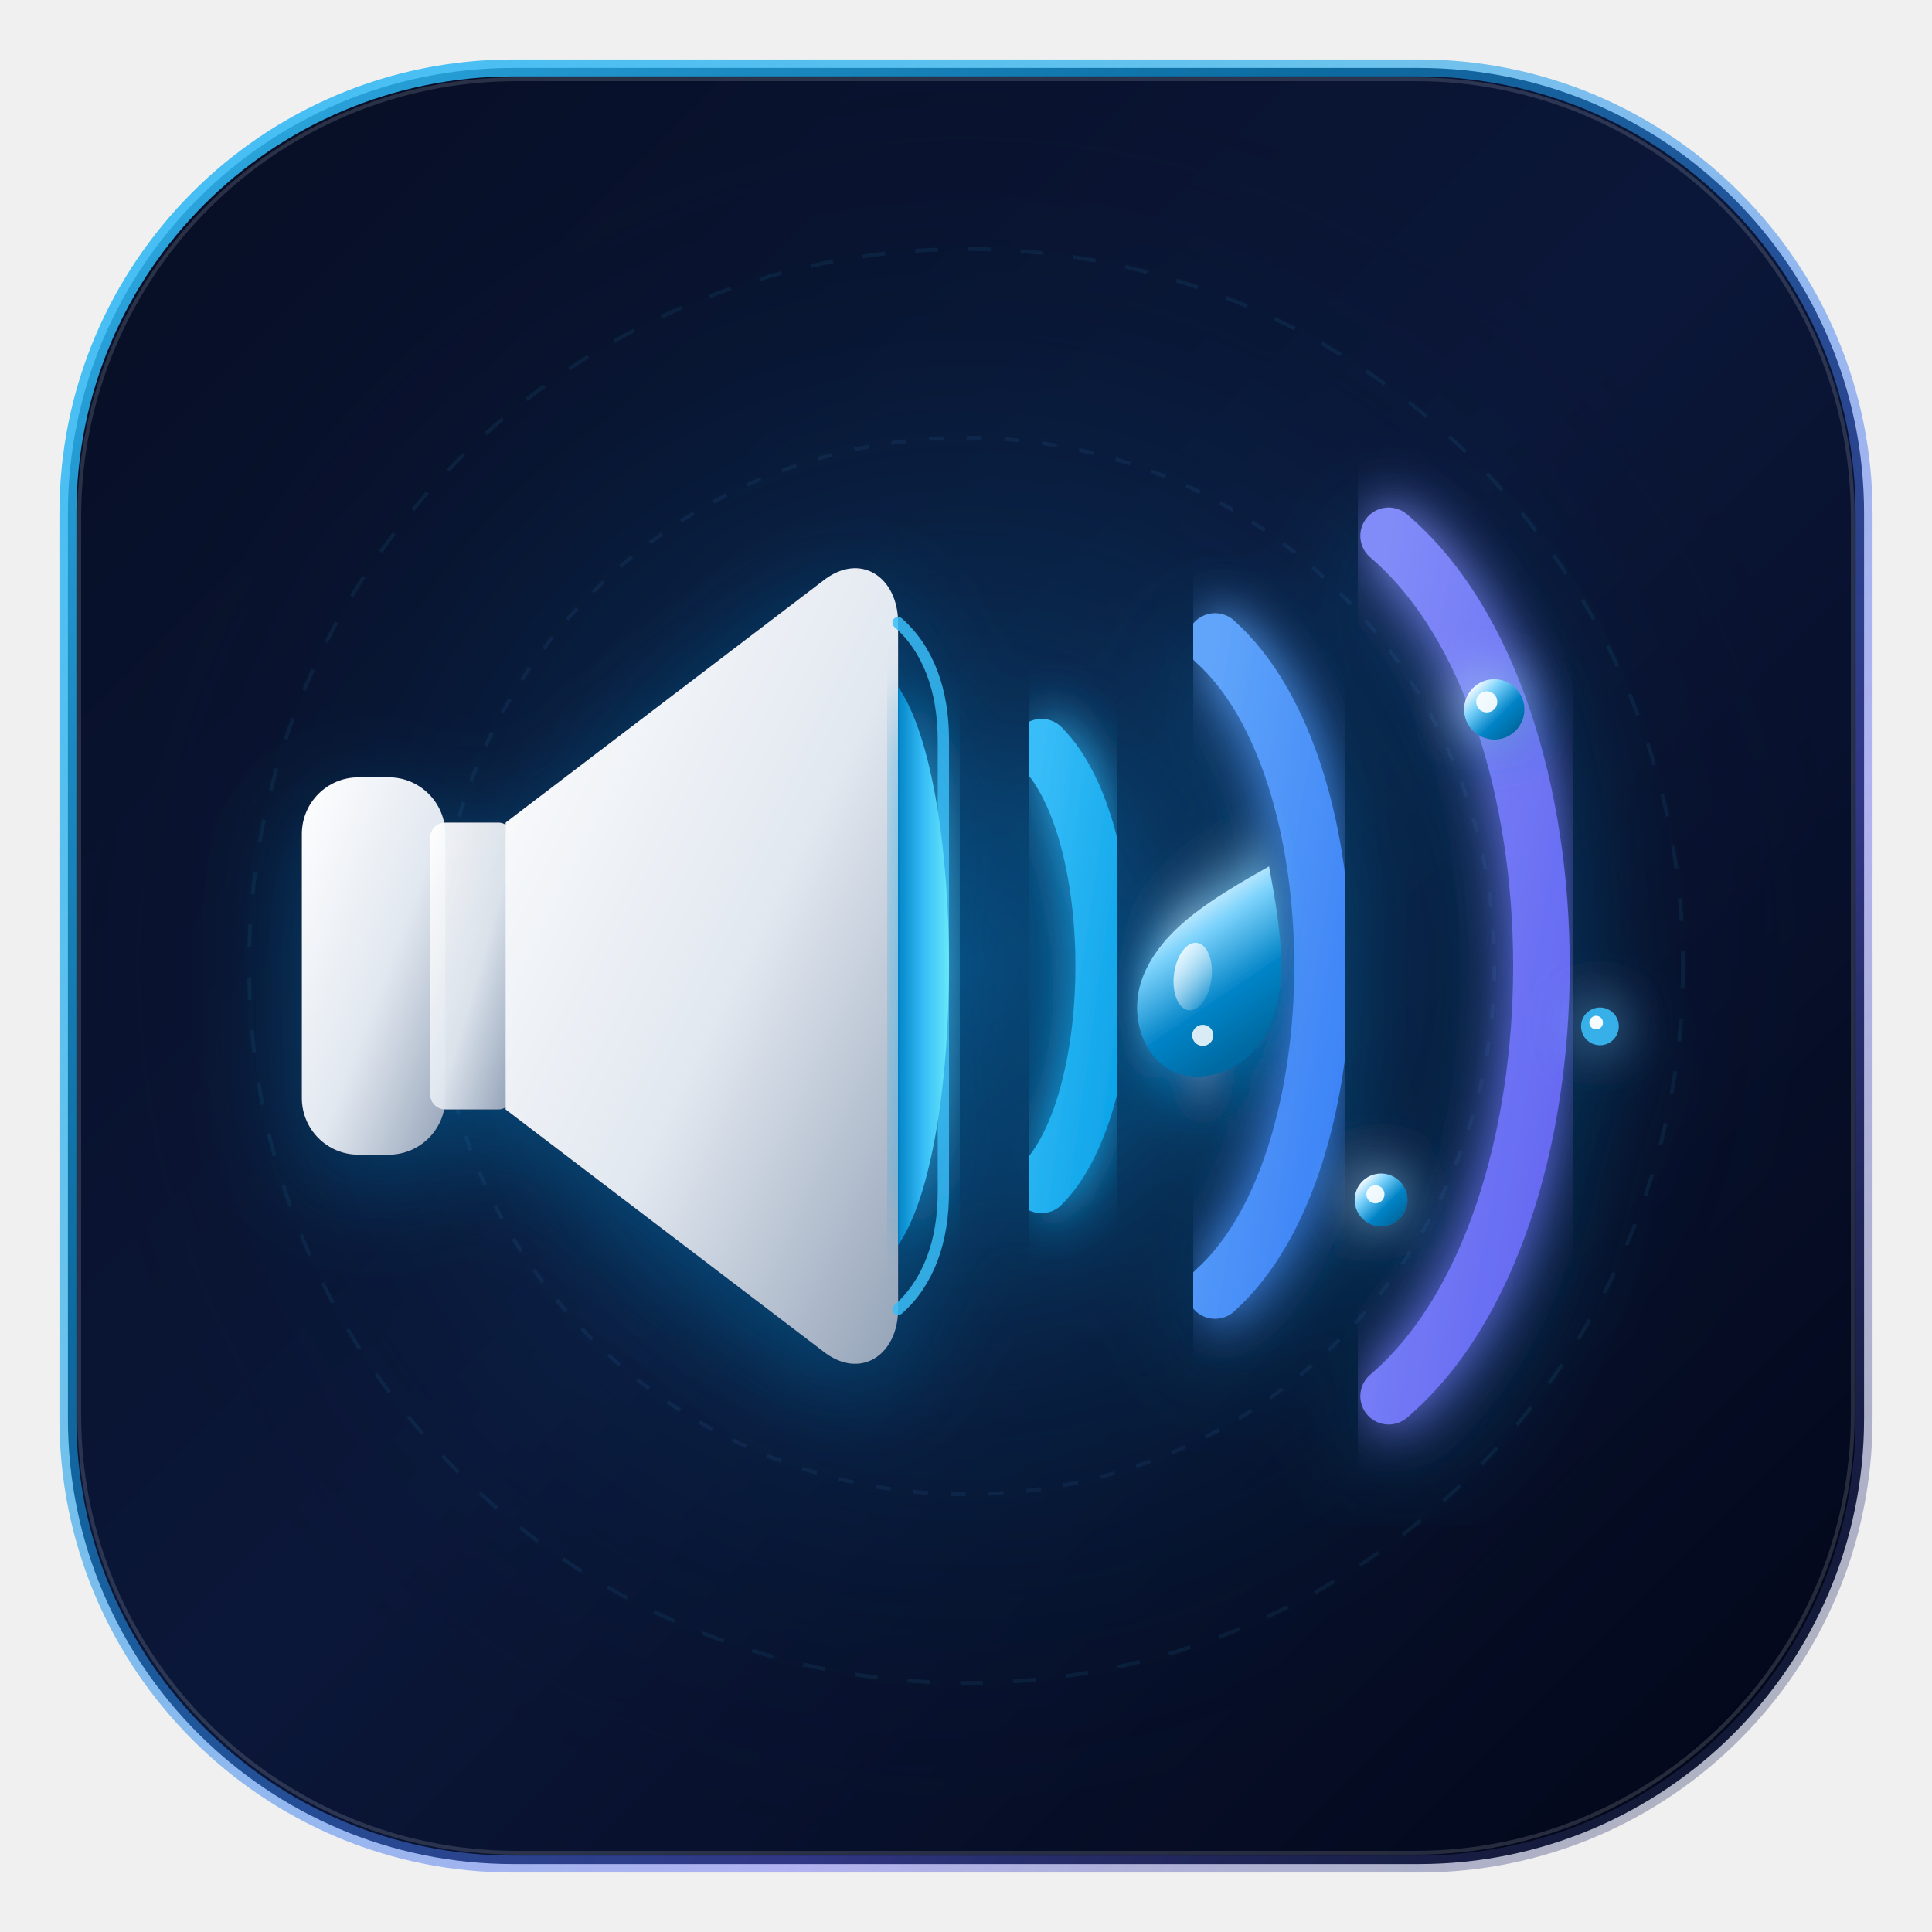
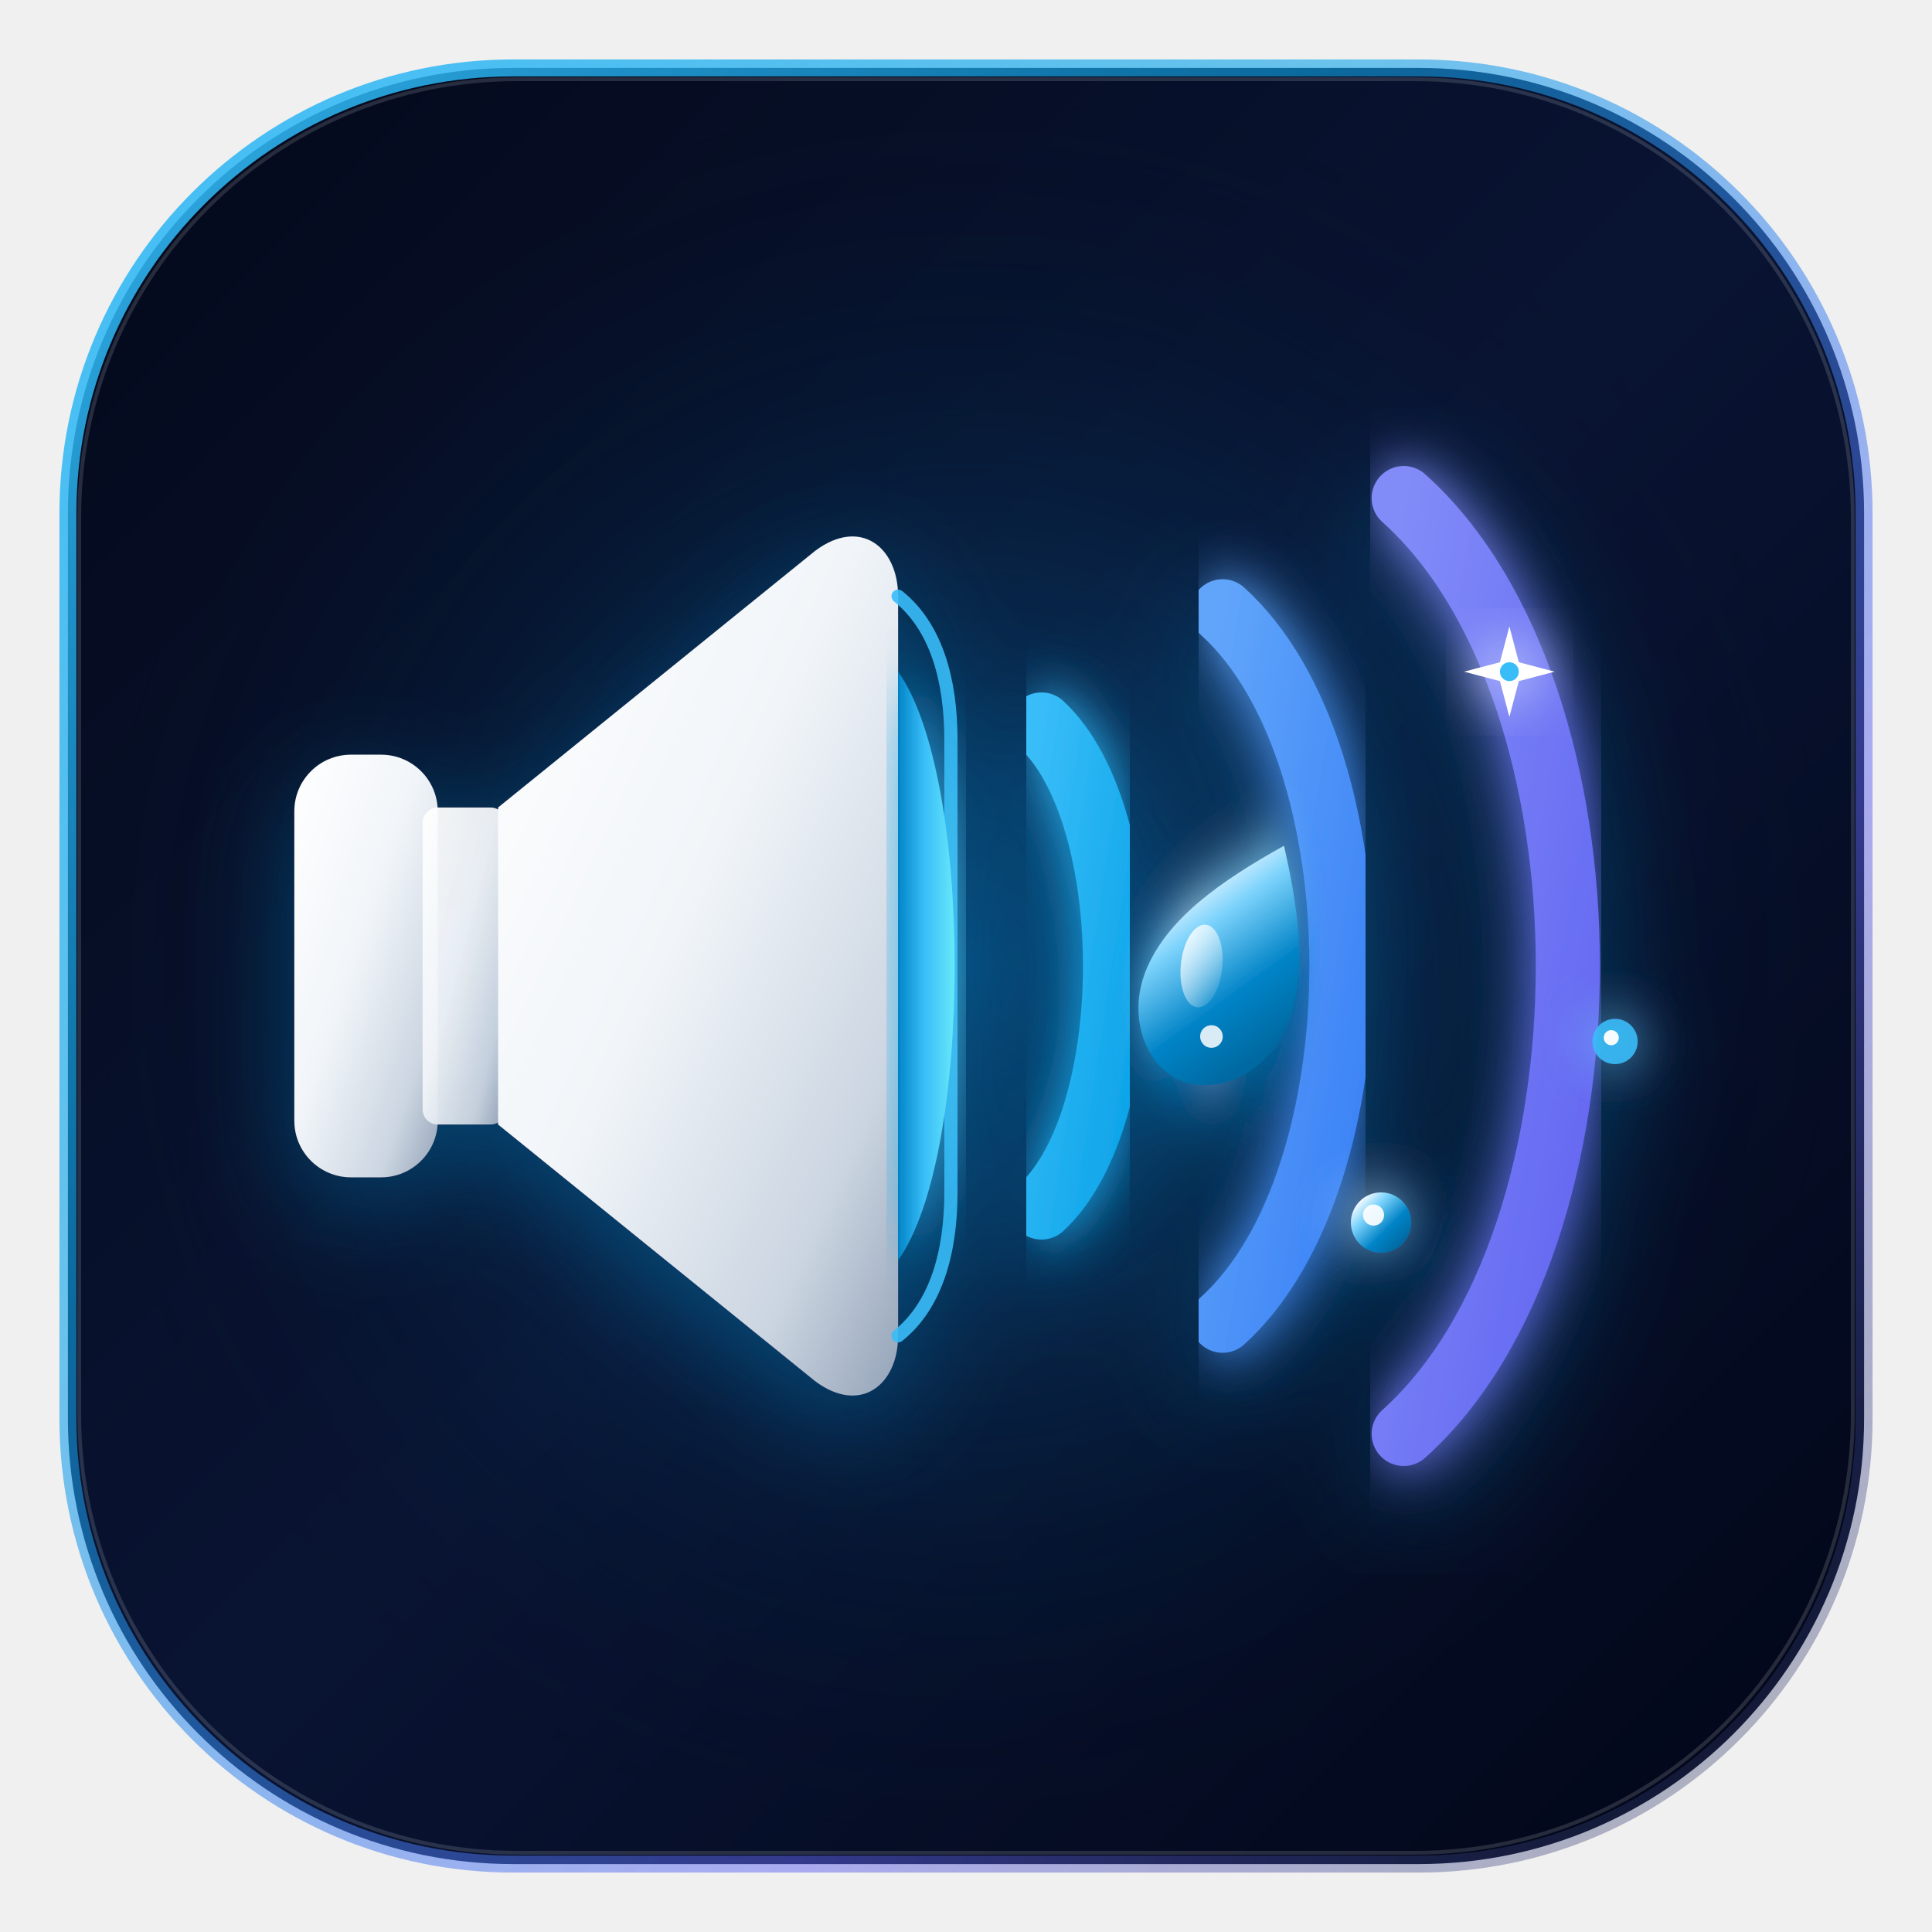
<svg xmlns="http://www.w3.org/2000/svg" viewBox="0 0 512 512" width="512" height="512">
  <defs>
    <linearGradient id="bgGradient" x1="0%" y1="0%" x2="100%" y2="100%">
-       <stop offset="0%" stop-color="#070e24" />
-       <stop offset="50%" stop-color="#0b1739" />
+       <stop offset="0%" stop-color="#04091a" />
+       <stop offset="50%" stop-color="#091433" />
      <stop offset="100%" stop-color="#020617" />
    </linearGradient>
    <linearGradient id="borderGlow" x1="0%" y1="0%" x2="100%" y2="100%">
      <stop offset="0%" stop-color="#38bdf8" stop-opacity="0.95" />
      <stop offset="35%" stop-color="#0ea5e9" stop-opacity="0.6" />
-       <stop offset="70%" stop-color="#6366f1" stop-opacity="0.45" />
+       <stop offset="70%" stop-color="#6366f1" stop-opacity="0.5" />
      <stop offset="100%" stop-color="#1e293b" stop-opacity="0.3" />
    </linearGradient>
    <radialGradient id="centerAcousticGlow" cx="50%" cy="50%" r="50%">
-       <stop offset="0%" stop-color="#0284c7" stop-opacity="0.4" />
-       <stop offset="45%" stop-color="#0369a1" stop-opacity="0.16" />
+       <stop offset="0%" stop-color="#0284c7" stop-opacity="0.42" />
+       <stop offset="45%" stop-color="#0369a1" stop-opacity="0.18" />
      <stop offset="100%" stop-color="#020617" stop-opacity="0" />
    </radialGradient>
    <linearGradient id="speakerBodyGrad" x1="0%" y1="0%" x2="100%" y2="100%">
      <stop offset="0%" stop-color="#ffffff" />
-       <stop offset="55%" stop-color="#e2e8f0" />
+       <stop offset="45%" stop-color="#f1f5f9" />
+       <stop offset="80%" stop-color="#cbd5e1" />
      <stop offset="100%" stop-color="#94a3b8" />
    </linearGradient>
    <linearGradient id="diaphragmGrad" x1="0%" y1="0%" x2="100%" y2="0%">
      <stop offset="0%" stop-color="#0284c7" />
-       <stop offset="50%" stop-color="#38bdf8" />
+       <stop offset="45%" stop-color="#38bdf8" />
      <stop offset="100%" stop-color="#67e8f9" />
    </linearGradient>
    <linearGradient id="wave1Grad" x1="0%" y1="0%" x2="100%" y2="100%">
      <stop offset="0%" stop-color="#38bdf8" />
      <stop offset="100%" stop-color="#0ea5e9" />
    </linearGradient>
    <linearGradient id="wave2Grad" x1="0%" y1="0%" x2="100%" y2="100%">
      <stop offset="0%" stop-color="#60a5fa" />
      <stop offset="100%" stop-color="#3b82f6" />
    </linearGradient>
    <linearGradient id="wave3Grad" x1="0%" y1="0%" x2="100%" y2="100%">
      <stop offset="0%" stop-color="#818cf8" />
      <stop offset="100%" stop-color="#6366f1" />
    </linearGradient>
    <linearGradient id="waterDropGrad" x1="15%" y1="15%" x2="85%" y2="85%">
      <stop offset="0%" stop-color="#f0f9ff" />
      <stop offset="25%" stop-color="#7dd3fc" />
      <stop offset="65%" stop-color="#0284c7" />
      <stop offset="100%" stop-color="#0369a1" />
    </linearGradient>
    <linearGradient id="dropSpecGrad" x1="0%" y1="0%" x2="100%" y2="100%">
      <stop offset="0%" stop-color="#ffffff" stop-opacity="0.95" />
      <stop offset="100%" stop-color="#ffffff" stop-opacity="0" />
    </linearGradient>
    <filter id="neonAura" x="-20%" y="-20%" width="140%" height="140%">
      <feGaussianBlur stdDeviation="7" result="blur" />
      <feComposite in="SourceGraphic" in2="blur" operator="over" />
    </filter>
    <filter id="chassisShadow" x="-15%" y="-15%" width="130%" height="130%">
      <feDropShadow dx="0" dy="8" stdDeviation="14" flood-color="#0284c7" flood-opacity="0.4" />
    </filter>
  </defs>
  <rect x="18" y="18" width="476" height="476" rx="118" fill="url(#bgGradient)" />
  <rect x="18" y="18" width="476" height="476" rx="118" fill="url(#centerAcousticGlow)" />
-   <circle cx="256" cy="256" r="190" fill="none" stroke="#38bdf8" stroke-width="1" stroke-opacity="0.08" stroke-dasharray="6 8" />
-   <circle cx="256" cy="256" r="140" fill="none" stroke="#60a5fa" stroke-width="1" stroke-opacity="0.08" stroke-dasharray="4 6" />
  <rect x="18" y="18" width="476" height="476" rx="118" fill="none" stroke="url(#borderGlow)" stroke-width="4.5" />
  <rect x="21" y="21" width="470" height="470" rx="116" fill="none" stroke="#ffffff" stroke-width="1" stroke-opacity="0.14" />
  <g filter="url(#chassisShadow)">
-     <rect x="80" y="206" width="38" height="100" rx="15" fill="url(#speakerBodyGrad)" />
-     <rect x="114" y="218" width="22" height="76" rx="4" fill="url(#speakerBodyGrad)" opacity="0.95" />
-     <path d="M134,218 L218,154 C228,146 238,153 238,165 L238,347 C238,359 228,366 218,358 L134,294 Z" fill="url(#speakerBodyGrad)" />
-     <path d="M238,165 C246,172 250,183 250,196 L250,316 C250,329 246,340 238,347" fill="none" stroke="#38bdf8" stroke-width="3" stroke-linecap="round" opacity="0.85" />
-     <path d="M238,182 C256,208 256,304 238,330 Z" fill="url(#diaphragmGrad)" filter="url(#neonAura)" />
-     <path d="M276,198 C298,220 298,292 276,314" fill="none" stroke="url(#wave1Grad)" stroke-width="15" stroke-linecap="round" filter="url(#neonAura)" />
-     <path d="M322,170 C360,204 360,308 322,342" fill="none" stroke="url(#wave2Grad)" stroke-width="15" stroke-linecap="round" filter="url(#neonAura)" />
-     <path d="M368,142 C422,188 422,324 368,370" fill="none" stroke="url(#wave3Grad)" stroke-width="15" stroke-linecap="round" filter="url(#neonAura)" />
-     <g transform="translate(320, 222) rotate(25)" filter="url(#neonAura)">
-       <path d="M18,0 C28,14 36,26 36,39 C36,51 27,60 18,60 C9,60 0,51 0,39 C0,26 8,14 18,0 Z" fill="url(#waterDropGrad)" />
-       <ellipse cx="12" cy="35" rx="5" ry="9" transform="rotate(-18 12 35)" fill="url(#dropSpecGrad)" />
-       <circle cx="21" cy="48" r="2.8" fill="#ffffff" opacity="0.85" />
+     <rect x="78" y="200" width="38" height="112" rx="15" fill="url(#speakerBodyGrad)" />
+     <rect x="112" y="214" width="22" height="84" rx="4" fill="url(#speakerBodyGrad)" opacity="0.95" />
+     <path d="M132,214 L216,146 C228,137 238,145 238,158 L238,354 C238,367 228,375 216,366 L132,298 Z" fill="url(#speakerBodyGrad)" />
+     <path d="M238,158 C248,166 252,180 252,196 L252,316 C252,332 248,346 238,354" fill="none" stroke="#38bdf8" stroke-width="3.5" stroke-linecap="round" opacity="0.9" />
+     <path d="M238,178 C258,206 258,306 238,334 Z" fill="url(#diaphragmGrad)" filter="url(#neonAura)" />
+     <path d="M276,192 C302,216 302,296 276,320" fill="none" stroke="url(#wave1Grad)" stroke-width="17" stroke-linecap="round" filter="url(#neonAura)" />
+     <path d="M324,162 C366,200 366,312 324,350" fill="none" stroke="url(#wave2Grad)" stroke-width="17" stroke-linecap="round" filter="url(#neonAura)" />
+     <path d="M372,132 C430,184 430,328 372,380" fill="none" stroke="url(#wave3Grad)" stroke-width="17" stroke-linecap="round" filter="url(#neonAura)" />
+     <g transform="translate(322, 216) rotate(24)" filter="url(#neonAura)">
+       <path d="M20,0 C32,16 40,30 40,44 C40,58 30,68 20,68 C10,68 0,58 0,44 C0,30 8,16 20,0 Z" fill="url(#waterDropGrad)" />
+       <ellipse cx="13" cy="38" rx="5.5" ry="11" transform="rotate(-18 13 38)" fill="url(#dropSpecGrad)" />
+       <circle cx="23" cy="54" r="3" fill="#ffffff" opacity="0.85" />
    </g>
    <g filter="url(#neonAura)">
-       <circle cx="396" cy="188" r="8" fill="url(#waterDropGrad)" />
-       <circle cx="394" cy="186" r="2.8" fill="#ffffff" opacity="0.9" />
-       <circle cx="366" cy="318" r="7" fill="url(#waterDropGrad)" />
-       <circle cx="364.5" cy="316.5" r="2.4" fill="#ffffff" opacity="0.9" />
-       <circle cx="424" cy="272" r="5" fill="#38bdf8" opacity="0.9" />
-       <circle cx="423" cy="271" r="1.8" fill="#ffffff" opacity="0.95" />
+       <path d="M400,166 L402.5,175.5 L412,178 L402.5,180.5 L400,190 L397.5,180.5 L388,178 L397.5,175.5 Z" fill="#ffffff" />
+       <circle cx="400" cy="178" r="2.5" fill="#38bdf8" />
+     </g>
+     <g filter="url(#neonAura)">
+       <circle cx="366" cy="324" r="8" fill="url(#waterDropGrad)" />
+       <circle cx="364" cy="322" r="2.8" fill="#ffffff" opacity="0.9" />
+       <circle cx="428" cy="276" r="6" fill="#38bdf8" opacity="0.9" />
+       <circle cx="427" cy="275" r="2" fill="#ffffff" opacity="0.95" />
    </g>
  </g>
</svg>
